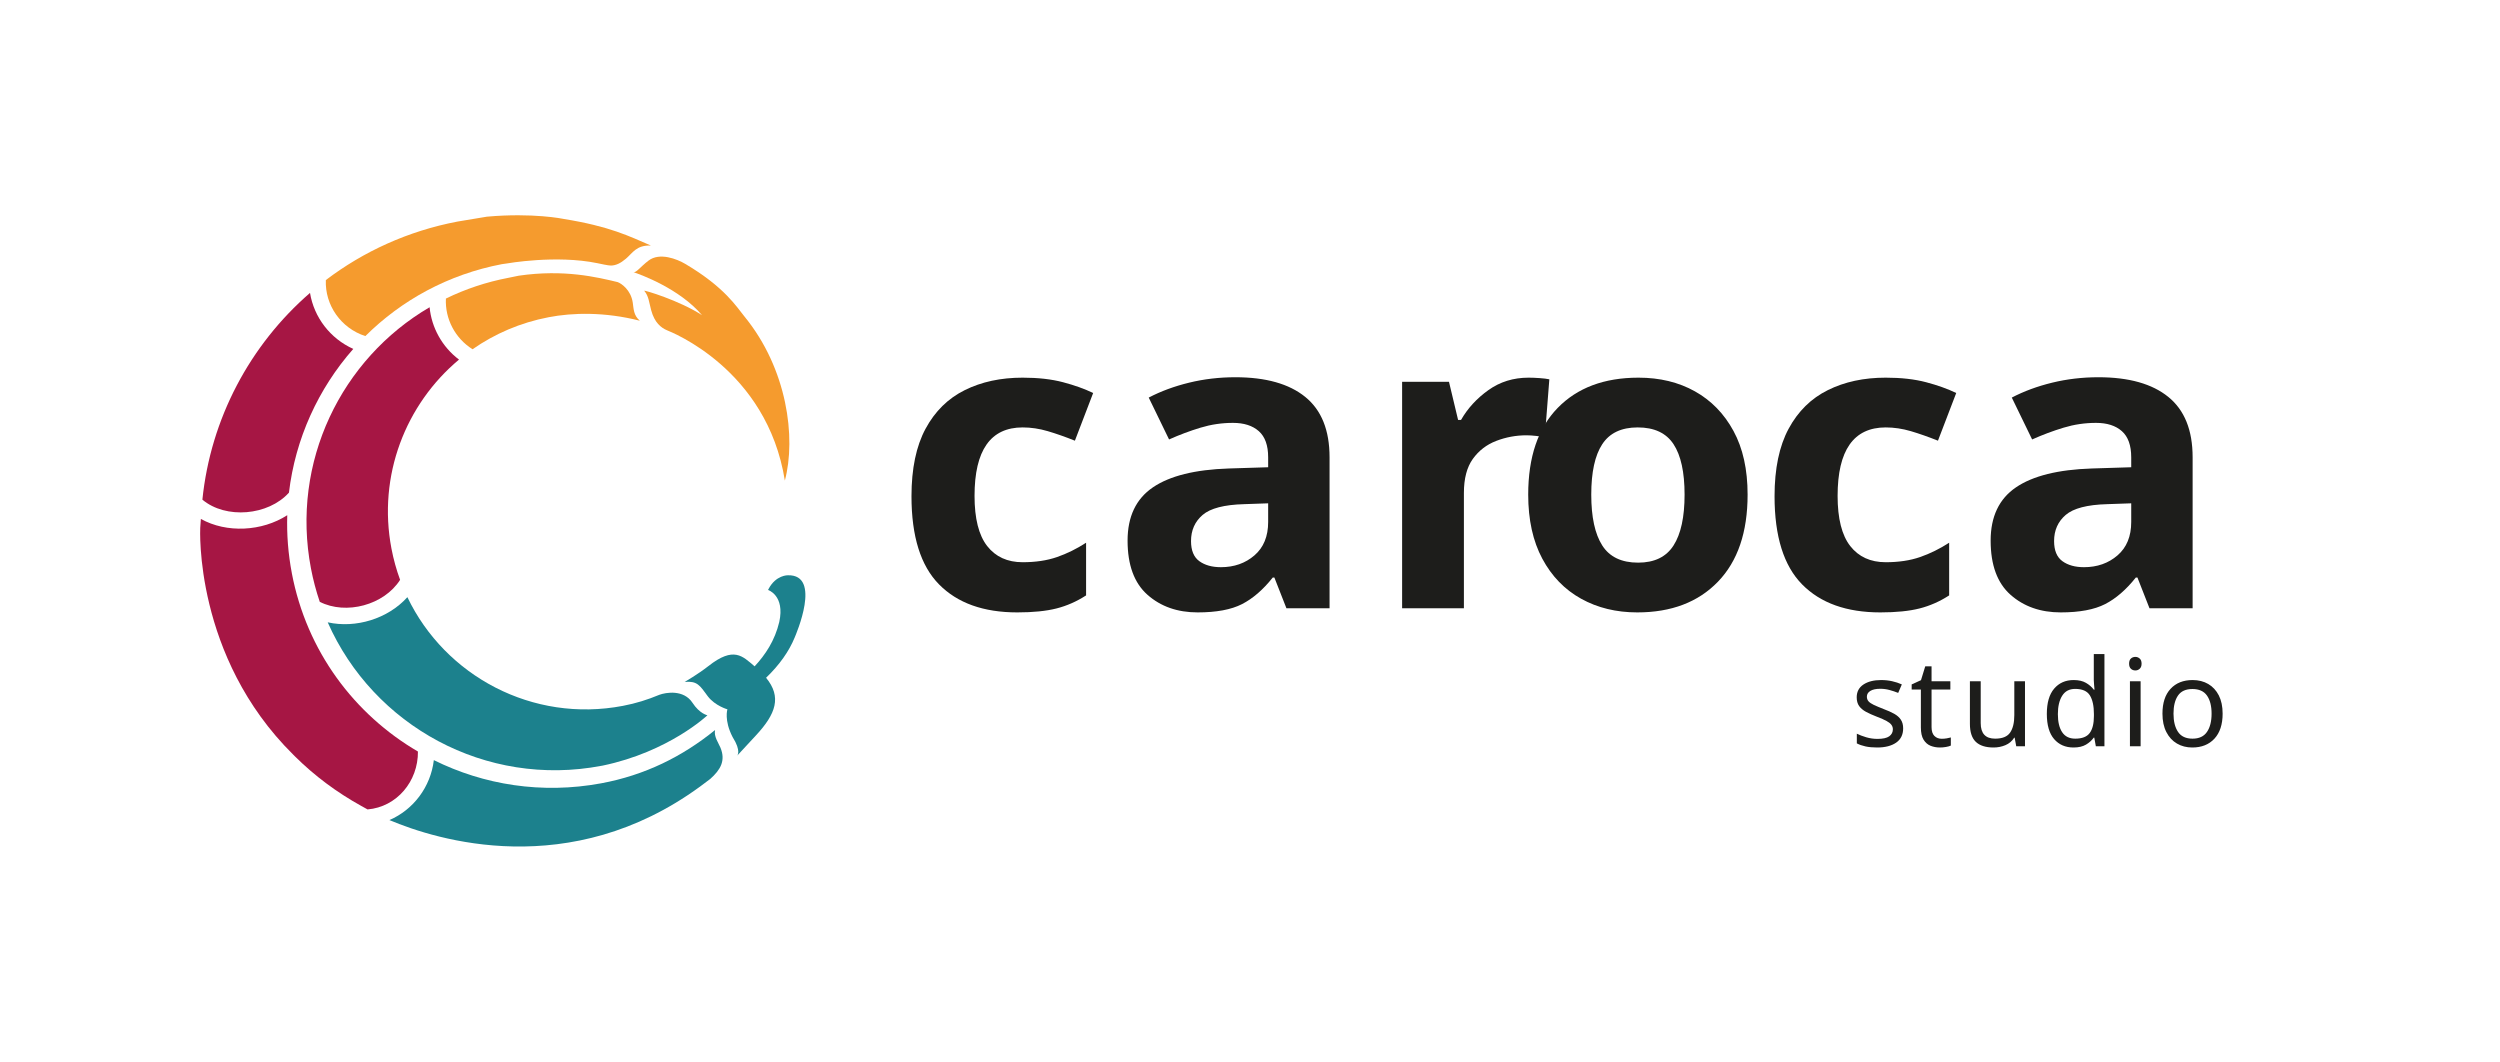
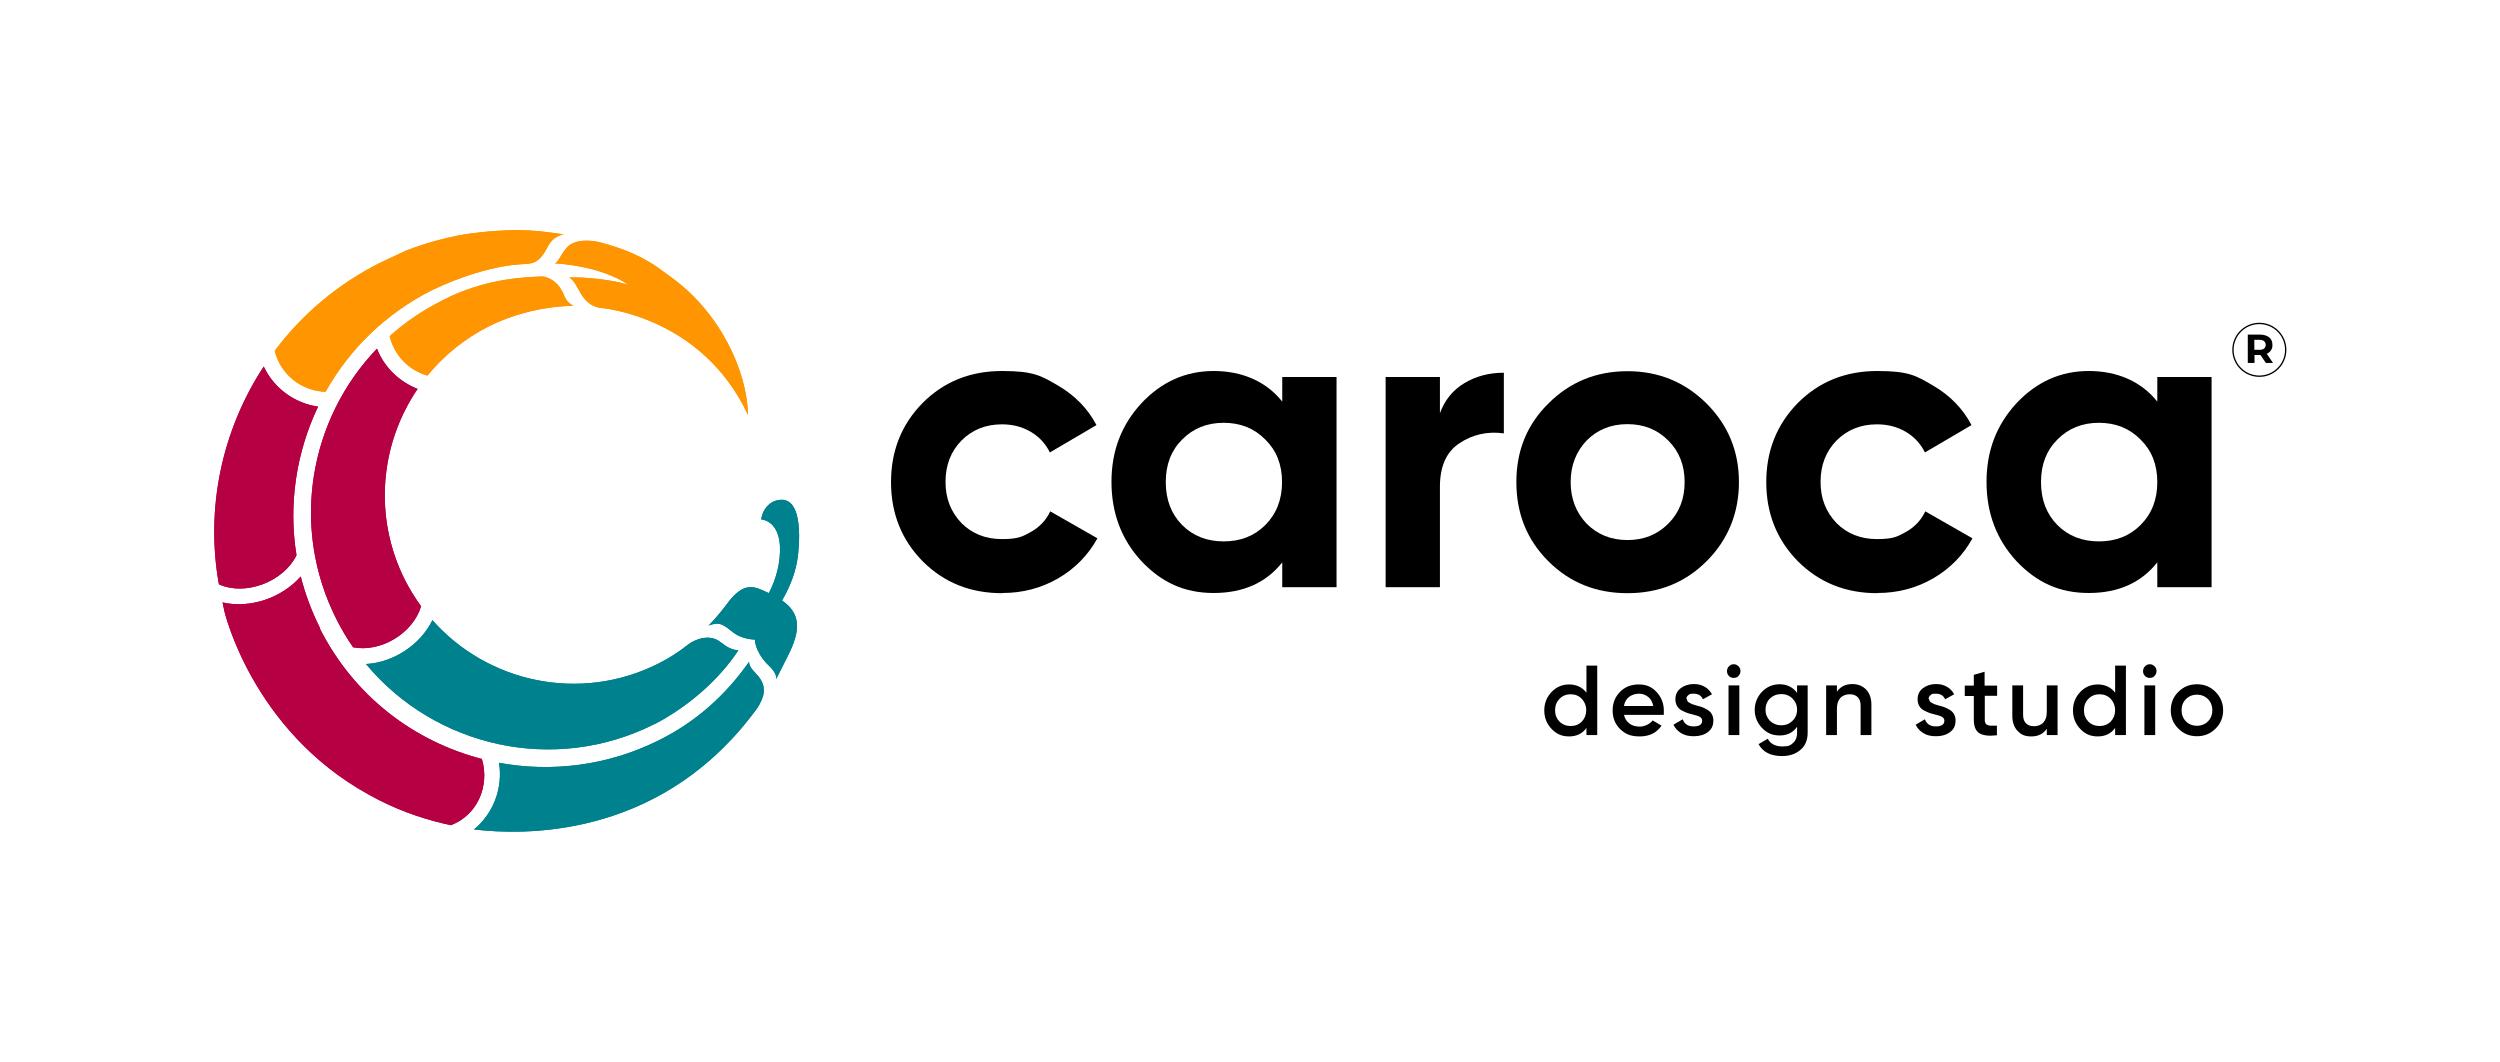
- <svg xmlns="http://www.w3.org/2000/svg" id="Camada_1" viewBox="0 0 1298.48 551.49">
+ <svg xmlns="http://www.w3.org/2000/svg" id="Camada_1" version="1.1" viewBox="0 0 1298.5 551.5">
  <defs>
-     <style>.cls-1{letter-spacing:.04em;}.cls-2{letter-spacing:.03em;}.cls-3{fill-rule:evenodd;}.cls-3,.cls-4{fill:#f59b2e;}.cls-3,.cls-4,.cls-5,.cls-6{stroke-width:0px;}.cls-7{letter-spacing:0em;}.cls-5{fill:#1c818d;}.cls-8{font-family:Gilroy-Bold, Gilroy;font-size:215.41px;font-weight:700;}.cls-8,.cls-9{fill:#1d1d1b;}.cls-10{letter-spacing:-.02em;}.cls-11{letter-spacing:-.01em;}.cls-12{letter-spacing:.03em;}.cls-9{font-family:Livvic-Medium, Livvic;font-size:63.02px;font-weight:500;}.cls-13{letter-spacing:-.01em;}.cls-6{fill:#a61644;}</style>
+     <style>
+       .st0 {
+         fill: none;
+         stroke: #000;
+         stroke-miterlimit: 10;
+         stroke-width: .7px;
+       }
+ 
+       .st1 {
+         fill: #00828e;
+       }
+ 
+       .st2, .st3 {
+         fill: #ff9500;
+       }
+ 
+       .st3 {
+         fill-rule: evenodd;
+       }
+ 
+       .st4 {
+         fill: #b50043;
+       }
+     </style>
  </defs>
-   <text class="cls-8" transform="translate(463.73 315.92)">
-     <tspan class="cls-13" x="0" y="0">c</tspan>
-     <tspan x="112.88" y="0">a</tspan>
-     <tspan class="cls-10" x="247.72" y="0">r</tspan>
-     <tspan class="cls-7" x="320.32" y="0">o</tspan>
-     <tspan class="cls-11" x="448.27" y="0">c</tspan>
-     <tspan class="cls-7" x="561.15" y="0">a</tspan>
-   </text>
-   <path class="cls-3" d="M407.65,249.62c-9.27-58.12-59.64-77.39-61.29-78.11-3.03-1.32-6.38-3.86-8.15-10.4-1.07-3.95-1.26-7.34-3.6-10.09-.21-.47,18.21,5,30.02,12.68-11.81-13.89-32.01-21.13-35.67-22.36,1.42.49,3.61-2.72,7.87-5.98,5.75-4.4,14.76-.85,19.1,1.71,20.54,12.15,26.67,22.34,30.83,27.44,22.07,27.03,26.83,62.77,20.89,85.09Z" />
-   <path class="cls-5" d="M391.91,346.06c-6.24-5.23-10.7-10.55-23.98-.1-5.34,4.2-12.3,8.22-12.3,8.22,6.5-.54,7.76,1.65,12.06,7.55,3.78,4.9,10.12,6.69,10.12,6.69,0,0-1.83,5.6,2.68,14.36,4.72,7.48,2.39,9.71,2.39,9.71,0,0,4.41-4.81,9.64-10.41,10.56-11.31,13.55-20.13,5.37-30.05,7.05-6.78,11.92-13.78,14.81-20.79.73-1.76,14.24-32.87-3.46-32.45,0,0-6.26-.21-10.11,7.22-.11.2-.21.41-.21.41,0,0,8.87,2.81,5.82,16.65-2.28,9.6-7.22,17.02-12.8,23.03l-.03-.03Z" />
-   <path class="cls-5" d="M359.68,365.03c-4.6-7.03-13.86-5.38-17.18-4.17-6.32,2.61-12.01,4.42-18.99,5.76-46.81,8.94-92.26-15.41-111.92-56.46-10.07,11.21-26.79,16.32-41.38,13.07,23.71,53.72,82.06,86,142.2,74.52l.55-.09c34.48-7.17,54.47-26.15,54.47-26.15,0,0-4.02-.77-7.75-6.47Z" />
-   <path class="cls-5" d="M371.42,379.15c-17,13.82-36.48,23.49-59.26,27.71-30.68,5.68-60.9.82-86.83-12.06-1.65,13.97-10.63,25.77-23.07,31.14,24.47,10.35,93.71,32.01,161.36-17.41,1.07-.78,4.92-3.64,5.28-3.96,5.3-4.74,8.1-9.44,5.3-16.24-.97-2.36-3.55-5.84-2.79-9.17Z" />
-   <path class="cls-5" d="M372.44,378.85s-.02.07-.02.11c.02-.02.04-.04.07-.05l-.04-.05Z" />
-   <path class="cls-6" d="M151.59,297.76c-1.94-10.15-2.7-20.25-2.39-30.17-13.12,8.46-31.48,9.42-44.87,1.94l-.33,4.68s-3.4,66.66,48.33,117.78c.32.32.64.64.96.96,10.15,10.07,21.7,18.63,34.2,25.56l3.42,1.9c15.18-1.29,26.3-14.57,26.16-30.07-32.99-19.27-57.76-52.07-65.49-92.58Z" />
-   <path class="cls-4" d="M292.66,113.69s-15.85-3.3-39.76-1.15l-15.32,2.55c-25.69,4.9-48.83,15.56-68.34,30.37-.53,13.02,7.84,25.01,20.52,29.1,18.74-18.62,43.04-32.04,70.93-37.36l2.49-.35s25.63-4.6,47.17-.14c1.43.3,5.65,1.25,7,1.22,2.51-.06,4.92-1.15,7.76-3.57,3.52-2.99,5.4-7.1,12.96-6.83-11.17-4.77-21.01-9.91-45.42-13.83Z" />
-   <path class="cls-6" d="M161.02,152.13c-31.25,27.08-51.63,65.44-55.9,107.39,12.14,10.21,34.2,8.32,44.96-3.65,3.31-27.99,15.2-53.98,33.41-74.65-12.02-5.39-20.41-16.44-22.47-29.08Z" />
-   <path class="cls-4" d="M328.64,157.12c-.97-6.52-5.89-9.91-7.85-10.6-10.62-2.54-27.75-6.75-51.34-3.33l-5.42,1.11c-11.51,2.2-22.38,5.86-32.43,10.77-.52,10.5,4.77,20.64,13.84,26.33,11.51-8.04,24.86-13.84,39.54-16.64,12.33-2.38,29-2.85,47.34,1.82-3.3-2.86-3.17-6.05-3.68-9.46Z" />
-   <path class="cls-6" d="M238.4,186.77c-8.72-6.59-14.24-16.52-15.27-27.19-45.87,26.8-72.16,80.46-61.63,135.62,1.14,5.98,2.68,11.78,4.58,17.38,13.65,6.96,33.4,1.68,41.73-11.41-1.91-5.2-3.42-10.62-4.49-16.23-7.25-37.96,7.4-75.03,35.08-98.17Z" />
-   <text class="cls-9" transform="translate(961.14 387.62)">
-     <tspan class="cls-2" x="0" y="0">s</tspan>
-     <tspan class="cls-12" x="30.75" y="0">t</tspan>
-     <tspan class="cls-1" x="57.03" y="0">udio</tspan>
-   </text>
+   <g>
+     <path class="st3" d="M388.5,215.5c-23.7-50.9-74.9-55.4-76.6-55.6-3.1-.4-6.9-1.9-10.2-7.4-2-3.3-3.1-6.4-5.9-8.3-.3-.4,18-.2,30.8,3.8-14.5-9.7-34.9-11-38.5-11.2,1.4,0,2.6-3.4,5.7-7.5,4.1-5.5,13.3-4.6,18-3.4,22,5.8,30.3,13.5,35.4,17.1,27.3,19,41,50.6,41.3,72.6h0Z" />
+     <path class="st1" d="M399.2,308c-7.1-3.2-12.6-6.9-22,6.2-3.8,5.2-9.1,10.7-9.1,10.7,5.8-2.2,7.5-.5,13,3.8,4.7,3.5,11,3.5,11,3.5,0,0-.2,5.6,6.2,12.5,6.3,5.6,4.7,8.3,4.7,8.3,0,0,2.8-5.6,6.1-12.1,6.7-13.1,7.2-22-2.9-29,4.7-8.1,7.3-15.7,8.2-22.9.2-1.8,4.5-33.9-11.6-28.9,0,0-5.8,1.4-7.4,9.3,0,.2,0,.4,0,.4,0,0,8.9.3,9.7,13.7.4,9.4-2.2,17.5-5.7,24.5h0s0,0,0,0Z" />
+     <path class="st1" d="M374.6,333.8c-6.1-5.2-14.1-1.3-16.8.7-5.1,4-9.9,7.2-15.9,10.2-40.6,20.4-88.6,9.9-117.3-22.6-6.3,12.9-20.3,22-34.5,22.8,35.8,43.1,97.7,57.4,149.8,31.2l.5-.2c29.7-15.6,43.1-38.2,43.1-38.2,0,0-3.9.3-8.8-3.9h0Z" />
+     <path class="st1" d="M389.1,343.7c-12,17.1-27.3,31.1-47.1,40.9-26.6,13.2-55.6,16.6-82.8,11.6,2.1,13.2-3,26.4-13,34.6,25.1,3.1,94.3,4.9,143.4-58.1.8-1,3.6-4.6,3.8-5,3.6-5.7,5-10.8.6-16.3-1.5-1.9-4.8-4.4-5-7.7h0Z" />
+     <path class="st1" d="M389.9,343.2s0,0,0,.1c0,0,0,0,0,0h0s0,0,0,0Z" />
+     <path class="st4" d="M166.3,326.4c-4.4-8.8-7.8-17.9-10.1-27-9.8,11.2-26.4,16.8-40.6,13.5l.9,4.4s14.3,62,75,95.4c.4.2.8.4,1.1.6,11.9,6.6,24.8,11.4,38,14.5l3.6.8c13.6-5.1,20.3-20.2,16.1-34.4-35.3-9.1-66.5-32.7-84.2-67.8h0Z" />
+     <path class="st2" d="M247.6,120.9s-15.4,1.1-36.8,9.3l-13.4,6.3c-22.3,11.2-40.7,27-54.7,45.7,2.9,12.1,13.7,20.9,26.4,21.3,12.3-22,31.1-40.6,55.3-52.8l2.2-1s22.3-10.9,43.2-12.4c1.4,0,5.5-.3,6.7-.7,2.3-.7,4.2-2.3,6.2-5.3,2.4-3.7,3.1-7.9,10.1-9.6-11.5-1.5-21.8-3.6-45.3-.8h0Z" />
+     <path class="st4" d="M136.9,190.5c-21.6,33-30.3,73.5-23.2,113,13.8,6.2,33.5-1.3,40.3-15.1-4.3-26.5-.1-53.5,11.2-77.2-12.4-1.8-23-9.7-28.2-20.8h0Z" />
+     <path class="st2" d="M291.9,151.3c-2.6-5.7-8-7.5-10-7.7-10.4.4-27.2,1-47.9,10.3l-4.7,2.4c-10,5-19,11.2-26.9,18.3,2.3,9.8,9.8,17.7,19.6,20.5,8.5-10.4,19.2-19.2,31.9-25.6,10.7-5.4,25.8-10.2,43.9-10.7-3.8-1.8-4.5-4.7-5.8-7.7Z" />
+     <path class="st4" d="M216.9,202c-9.7-3.8-17.4-11.4-21.1-20.9-35.1,36.5-45.2,92.6-21.1,140.4,2.6,5.2,5.5,10.1,8.7,14.7,14.3,2.8,31.1-7.2,35.3-21.3-3.1-4.3-5.9-8.8-8.4-13.7-16.5-32.9-12.8-70.7,6.6-99.2h0Z" />
+     <path class="st3" d="M388.5,215.5c-23.7-50.9-74.9-55.4-76.6-55.6-3.1-.4-6.9-1.9-10.2-7.4-2-3.3-3.1-6.4-5.9-8.3-.3-.4,18-.2,30.8,3.8-14.5-9.7-34.9-11-38.5-11.2,1.4,0,2.6-3.4,5.7-7.5,4.1-5.5,13.3-4.6,18-3.4,22,5.8,30.3,13.5,35.4,17.1,27.3,19,41,50.6,41.3,72.6h0Z" />
+     <path class="st1" d="M399.2,308c-7.1-3.2-12.6-6.9-22,6.2-3.8,5.2-9.1,10.7-9.1,10.7,5.8-2.2,7.5-.5,13,3.8,4.7,3.5,11,3.5,11,3.5,0,0-.2,5.6,6.2,12.5,6.3,5.6,4.7,8.3,4.7,8.3,0,0,2.8-5.6,6.1-12.1,6.7-13.1,7.2-22-2.9-29,4.7-8.1,7.3-15.7,8.2-22.9.2-1.8,4.5-33.9-11.6-28.9,0,0-5.8,1.4-7.4,9.3,0,.2,0,.4,0,.4,0,0,8.9.3,9.7,13.7.4,9.4-2.2,17.5-5.7,24.5h0s0,0,0,0Z" />
+     <path class="st1" d="M374.6,333.8c-6.1-5.2-14.1-1.3-16.8.7-5.1,4-9.9,7.2-15.9,10.2-40.6,20.4-88.6,9.9-117.3-22.6-6.3,12.9-20.3,22-34.5,22.8,35.8,43.1,97.7,57.4,149.8,31.2l.5-.2c29.7-15.6,43.1-38.2,43.1-38.2,0,0-3.9.3-8.8-3.9h0Z" />
+     <path class="st1" d="M389.1,343.7c-12,17.1-27.3,31.1-47.1,40.9-26.6,13.2-55.6,16.6-82.8,11.6,2.1,13.2-3,26.4-13,34.6,25.1,3.1,94.3,4.9,143.4-58.1.8-1,3.6-4.6,3.8-5,3.6-5.7,5-10.8.6-16.3-1.5-1.9-4.8-4.4-5-7.7h0Z" />
+     <path class="st1" d="M389.9,343.2s0,0,0,.1c0,0,0,0,0,0h0s0,0,0,0Z" />
+     <path class="st4" d="M166.3,326.4c-4.4-8.8-7.8-17.9-10.1-27-9.8,11.2-26.4,16.8-40.6,13.5l.9,4.4s14.3,62,75,95.4c.4.2.8.4,1.1.6,11.9,6.6,24.8,11.4,38,14.5l3.6.8c13.6-5.1,20.3-20.2,16.1-34.4-35.3-9.1-66.5-32.7-84.2-67.8h0Z" />
+     <path class="st2" d="M247.6,120.9s-15.4,1.1-36.8,9.3l-13.4,6.3c-22.3,11.2-40.7,27-54.7,45.7,2.9,12.1,13.7,20.9,26.4,21.3,12.3-22,31.1-40.6,55.3-52.8l2.2-1s22.3-10.9,43.2-12.4c1.4,0,5.5-.3,6.7-.7,2.3-.7,4.2-2.3,6.2-5.3,2.4-3.7,3.1-7.9,10.1-9.6-11.5-1.5-21.8-3.6-45.3-.8h0Z" />
+     <path class="st4" d="M136.9,190.5c-21.6,33-30.3,73.5-23.2,113,13.8,6.2,33.5-1.3,40.3-15.1-4.3-26.5-.1-53.5,11.2-77.2-12.4-1.8-23-9.7-28.2-20.8h0Z" />
+     <path class="st2" d="M291.9,151.3c-2.6-5.7-8-7.5-10-7.7-10.4.4-27.2,1-47.9,10.3l-4.7,2.4c-10,5-19,11.2-26.9,18.3,2.3,9.8,9.8,17.7,19.6,20.5,8.5-10.4,19.2-19.2,31.9-25.6,10.7-5.4,25.8-10.2,43.9-10.7-3.8-1.8-4.5-4.7-5.8-7.7Z" />
+     <path class="st4" d="M216.9,202c-9.7-3.8-17.4-11.4-21.1-20.9-35.1,36.5-45.2,92.6-21.1,140.4,2.6,5.2,5.5,10.1,8.7,14.7,14.3,2.8,31.1-7.2,35.3-21.3-3.1-4.3-5.9-8.8-8.4-13.7-16.5-32.9-12.8-70.7,6.6-99.2h0Z" />
+   </g>
+   <g>
+     <path d="M824,359.7v-14h5.6v36.1h-5.6v-3.7c-2.1,2.9-5.1,4.4-9,4.4s-6.6-1.3-9.1-3.9c-2.5-2.6-3.8-5.8-3.8-9.6s1.3-7,3.8-9.6c2.5-2.6,5.5-3.9,9.1-3.9s6.9,1.4,9,4.3ZM810,374.8c1.5,1.5,3.5,2.3,5.8,2.3s4.3-.8,5.8-2.3c1.5-1.6,2.3-3.6,2.3-5.9s-.8-4.3-2.3-5.9c-1.5-1.6-3.5-2.4-5.8-2.4s-4.3.8-5.8,2.4c-1.5,1.5-2.3,3.5-2.3,5.9s.8,4.3,2.3,5.9Z" />
+     <path d="M864,371.3h-20.5c.4,1.9,1.4,3.4,2.8,4.5s3.3,1.6,5.4,1.6,5.1-1.1,6.7-3.2l4.6,2.7c-2.5,3.7-6.3,5.6-11.3,5.6s-7.5-1.3-10.2-3.8c-2.6-2.6-3.9-5.8-3.9-9.7s1.3-7,3.8-9.6c2.5-2.6,5.8-3.9,9.8-3.9s6.8,1.3,9.3,4c2.4,2.6,3.7,5.9,3.7,9.6s0,1.5-.2,2.3ZM843.5,366.7h15.2c-.4-2-1.2-3.6-2.6-4.7s-2.9-1.7-4.8-1.7-3.8.6-5.2,1.7c-1.4,1.1-2.3,2.7-2.6,4.6Z" />
+     <path d="M876.2,363.1c0,.8.4,1.4,1.2,1.9.8.5,2,1,3.6,1.4,1.2.3,2.3.6,3.1.9s1.8.8,2.8,1.4c1,.6,1.8,1.4,2.3,2.4.5,1,.8,2.1.7,3.4,0,2.5-1,4.4-2.9,5.8-1.9,1.4-4.3,2.1-7.2,2.1s-4.7-.5-6.6-1.6c-1.8-1.1-3.1-2.5-4-4.4l4.8-2.8c.9,2.5,2.8,3.7,5.7,3.7s4.4-1,4.4-2.9-1.6-2.5-4.9-3.3c-1.2-.3-2.3-.6-3.1-.9-.8-.3-1.8-.8-2.8-1.3-1-.6-1.8-1.4-2.3-2.3-.5-1-.8-2.1-.8-3.4,0-2.4.9-4.3,2.7-5.7,1.8-1.4,4.1-2.2,6.8-2.2s4,.5,5.7,1.4c1.7.9,2.9,2.3,3.8,3.9l-4.7,2.6c-.9-2-2.5-2.9-4.8-2.9s-2,.2-2.7.7-1.1,1.2-1.1,2Z" />
+     <path d="M903,351.1c-.7.7-1.5,1-2.5,1s-1.8-.3-2.5-1c-.7-.7-1-1.6-1-2.5s.3-1.8,1-2.5c.7-.7,1.5-1.1,2.5-1.1s1.8.4,2.5,1.1c.7.7,1,1.5,1,2.5s-.4,1.8-1.1,2.5ZM903.4,381.8h-5.6v-25.8h5.6v25.8Z" />
+     <path d="M933.4,359.8v-3.8h5.5v24.6c0,3.9-1.3,6.9-3.9,9-2.5,2.1-5.7,3.1-9.4,3.1-5.9,0-10-2.1-12.2-6.2l4.8-2.8c1.3,2.6,3.9,4,7.5,4s4.3-.6,5.7-1.9c1.4-1.3,2-3,2-5.2v-3.1c-2.1,3-5.1,4.5-9,4.5s-6.7-1.3-9.2-3.9c-2.5-2.6-3.8-5.8-3.8-9.4s1.3-6.8,3.8-9.4c2.5-2.6,5.6-3.9,9.2-3.9s6.9,1.5,9,4.5ZM919.3,374.4c1.6,1.5,3.5,2.3,5.9,2.3s4.3-.8,5.8-2.3c1.6-1.5,2.4-3.5,2.4-5.8s-.8-4.2-2.4-5.8c-1.5-1.5-3.5-2.3-5.8-2.3s-4.3.8-5.9,2.3c-1.5,1.5-2.3,3.5-2.3,5.8s.8,4.2,2.3,5.8Z" />
+     <path d="M962.1,355.3c3,0,5.4,1,7.2,2.9,1.8,1.9,2.7,4.5,2.7,7.8v15.8h-5.6v-15.3c0-1.9-.5-3.4-1.5-4.4-1-1-2.4-1.5-4.2-1.5s-3.6.6-4.8,1.9c-1.2,1.3-1.8,3.1-1.8,5.5v13.8h-5.6v-25.8h5.6v3.3c1.7-2.6,4.4-4,8-4Z" />
+     <path d="M1002,363.1c0,.8.4,1.4,1.2,1.9.8.5,2,1,3.6,1.4,1.2.3,2.3.6,3.1.9s1.8.8,2.8,1.4c1,.6,1.8,1.4,2.3,2.4.5,1,.8,2.1.7,3.4,0,2.5-1,4.4-2.9,5.8-1.9,1.4-4.3,2.1-7.2,2.1s-4.7-.5-6.6-1.6c-1.8-1.1-3.1-2.5-4-4.4l4.8-2.8c.9,2.5,2.8,3.7,5.7,3.7s4.4-1,4.4-2.9-1.6-2.5-4.9-3.3c-1.2-.3-2.3-.6-3.1-.9-.8-.3-1.8-.8-2.8-1.3-1-.6-1.8-1.4-2.3-2.3-.5-1-.8-2.1-.8-3.4,0-2.4.9-4.3,2.7-5.7,1.8-1.4,4.1-2.2,6.8-2.2s4,.5,5.7,1.4c1.7.9,2.9,2.3,3.8,3.9l-4.7,2.6c-.9-2-2.5-2.9-4.8-2.9s-2,.2-2.7.7-1.1,1.2-1.1,2Z" />
+     <path d="M1037.3,356v5.4h-6.4v12.4c0,1.1.2,1.8.7,2.3s1.2.7,2.1.8c.9,0,2.1,0,3.5,0v5c-4.3.5-7.3.1-9.2-1.1-1.9-1.3-2.8-3.6-2.8-6.9v-12.4h-4.7v-5.4h4.7v-5.6l5.6-1.6v7.2h6.4Z" />
+     <path d="M1063.1,369.8v-13.8h5.6v25.8h-5.6v-3.3c-1.7,2.6-4.4,4-8,4s-5.4-1-7.2-2.9c-1.8-1.9-2.7-4.5-2.7-7.8v-15.8h5.6v15.3c0,1.9.5,3.4,1.5,4.4,1,1,2.4,1.5,4.2,1.5s3.6-.6,4.8-1.9c1.2-1.3,1.8-3.1,1.8-5.5Z" />
+     <path d="M1098.6,359.7v-14h5.6v36.1h-5.6v-3.7c-2.1,2.9-5.1,4.4-9,4.4s-6.6-1.3-9.1-3.9c-2.5-2.6-3.8-5.8-3.8-9.6s1.3-7,3.8-9.6c2.5-2.6,5.5-3.9,9.1-3.9s6.9,1.4,9,4.3ZM1084.7,374.8c1.5,1.5,3.5,2.3,5.8,2.3s4.3-.8,5.8-2.3c1.5-1.6,2.3-3.6,2.3-5.9s-.8-4.3-2.3-5.9c-1.5-1.6-3.5-2.4-5.8-2.4s-4.3.8-5.8,2.4c-1.5,1.5-2.3,3.5-2.3,5.9s.8,4.3,2.3,5.9Z" />
+     <path d="M1119.1,351.1c-.7.7-1.5,1-2.5,1s-1.8-.3-2.5-1c-.7-.7-1-1.6-1-2.5s.3-1.8,1-2.5c.7-.7,1.5-1.1,2.5-1.1s1.8.4,2.5,1.1c.7.7,1,1.5,1,2.5s-.4,1.8-1.1,2.5ZM1119.4,381.8h-5.6v-25.8h5.6v25.8Z" />
+     <path d="M1141.1,382.4c-3.8,0-7-1.3-9.6-3.9-2.7-2.6-4-5.9-4-9.6s1.3-7,4-9.6c2.6-2.6,5.8-3.9,9.6-3.9s7,1.3,9.6,3.9c2.6,2.6,4,5.9,4,9.6s-1.3,7-4,9.6c-2.6,2.6-5.8,3.9-9.6,3.9ZM1133.1,368.9c0,2.3.8,4.3,2.3,5.8s3.5,2.3,5.7,2.3,4.2-.8,5.7-2.3,2.3-3.5,2.3-5.8-.8-4.3-2.3-5.8-3.5-2.3-5.7-2.3-4.2.8-5.7,2.3-2.3,3.5-2.3,5.8Z" />
+   </g>
+   <g>
+     <g>
+       <path d="M520.5,308.1c-16.5,0-30.2-5.5-41.3-16.6-10.9-11.1-16.4-24.8-16.4-41.1s5.5-30,16.4-41.1c11.1-11.1,24.8-16.6,41.3-16.6s20.3,2.5,29.1,7.6c8.7,5.1,15.4,11.9,19.9,20.5l-24.2,14.2c-2.2-4.5-5.5-8.1-9.9-10.7-4.4-2.6-9.4-3.9-15-3.9-8.4,0-15.4,2.8-21,8.4-5.5,5.6-8.3,12.8-8.3,21.5s2.8,15.6,8.3,21.4c5.5,5.5,12.5,8.3,21,8.3s10.7-1.3,15.2-3.8c4.4-2.5,7.8-6.1,9.9-10.6l24.5,14c-4.8,8.7-11.6,15.7-20.4,20.8-8.8,5.1-18.5,7.6-28.9,7.6Z" />
+       <path d="M666,208.7v-12.9h28.2v109.2h-28.2v-12.9c-8.4,10.6-20.3,15.9-35.6,15.9s-27.1-5.5-37.6-16.6c-10.3-11.2-15.5-24.9-15.5-41.1s5.2-29.6,15.5-40.8c10.5-11.2,23-16.8,37.6-16.8s27.2,5.3,35.6,15.9ZM614,272.7c5.7,5.7,12.9,8.5,21.6,8.5s15.9-2.8,21.6-8.5,8.7-13.2,8.7-22.3-2.9-16.4-8.7-22.1c-5.7-5.8-12.9-8.7-21.6-8.7s-15.9,2.9-21.6,8.7c-5.7,5.7-8.5,13-8.5,22.1s2.8,16.5,8.5,22.3Z" />
+       <path d="M747.9,195.8v18.8c2.5-6.8,6.7-12,12.7-15.6,6-3.6,12.8-5.4,20.5-5.4v31.5c-8.6-1.2-16.3.6-23.2,5.2-6.7,4.5-10,12-10,22.5v52.2h-28.2v-109.2h28.2Z" />
+       <path d="M886.4,291.5c-11.1,11.1-24.8,16.6-41.1,16.6s-30-5.5-41.1-16.6c-11.1-11.1-16.6-24.8-16.6-41.1s5.5-29.8,16.6-40.8c11.2-11.2,24.9-16.8,41.1-16.8s29.8,5.6,41.1,16.8c11.2,11.2,16.8,24.8,16.8,40.8s-5.6,29.9-16.8,41.1ZM824.1,272c5.7,5.7,12.7,8.5,21.2,8.5s15.5-2.8,21.2-8.5c5.7-5.7,8.5-12.9,8.5-21.6s-2.8-15.9-8.5-21.6c-5.7-5.7-12.7-8.5-21.2-8.5s-15.5,2.8-21.2,8.5c-5.5,5.8-8.3,13-8.3,21.6s2.8,15.8,8.3,21.6Z" />
+       <path d="M975.1,308.1c-16.5,0-30.2-5.5-41.3-16.6-10.9-11.1-16.4-24.8-16.4-41.1s5.5-30,16.4-41.1c11.1-11.1,24.8-16.6,41.3-16.6s20.3,2.5,29,7.6c8.7,5.1,15.4,11.9,19.9,20.5l-24.2,14.2c-2.2-4.5-5.5-8.1-9.9-10.7-4.4-2.6-9.4-3.9-15-3.9-8.4,0-15.4,2.8-21,8.4-5.5,5.6-8.3,12.8-8.3,21.5s2.8,15.6,8.3,21.4c5.5,5.5,12.5,8.3,21,8.3s10.7-1.3,15.2-3.8c4.4-2.5,7.8-6.1,9.9-10.6l24.5,14c-4.8,8.7-11.6,15.7-20.4,20.8-8.8,5.1-18.5,7.6-28.9,7.6Z" />
+       <path d="M1120.5,208.7v-12.9h28.2v109.2h-28.2v-12.9c-8.4,10.6-20.3,15.9-35.6,15.9s-27.1-5.5-37.6-16.6c-10.3-11.2-15.5-24.9-15.5-41.1s5.2-29.6,15.5-40.8c10.5-11.2,23-16.8,37.6-16.8s27.2,5.3,35.6,15.9ZM1068.6,272.7c5.7,5.7,12.9,8.5,21.6,8.5s15.9-2.8,21.6-8.5c5.8-5.8,8.7-13.2,8.7-22.3s-2.9-16.4-8.7-22.1c-5.7-5.8-12.9-8.7-21.6-8.7s-15.9,2.9-21.6,8.7c-5.7,5.7-8.5,13-8.5,22.1s2.8,16.5,8.5,22.3Z" />
+     </g>
+     <g>
+       <circle class="st0" cx="1173.5" cy="181.7" r="13.7" />
+       <path d="M1167.5,188.5v-14.7h6.3c2.1,0,3.6.5,4.8,1.4,1.1.9,1.7,2.2,1.7,3.9s-.3,2.1-.8,2.9c-.5.8-1.3,1.4-2.2,1.8-1,.4-2.1.6-3.4.6h-4.5l1.6-1.5v5.6h-3.4ZM1170.9,183.3l-1.6-1.6h4.3c1,0,1.8-.2,2.4-.7.5-.4.8-1.1.8-1.9s-.3-1.4-.8-1.9c-.5-.4-1.3-.7-2.4-.7h-4.3l1.6-1.6v8.4ZM1176.9,188.5l-3.7-5.4h3.7l3.7,5.4h-3.7Z" />
+     </g>
+   </g>
</svg>
